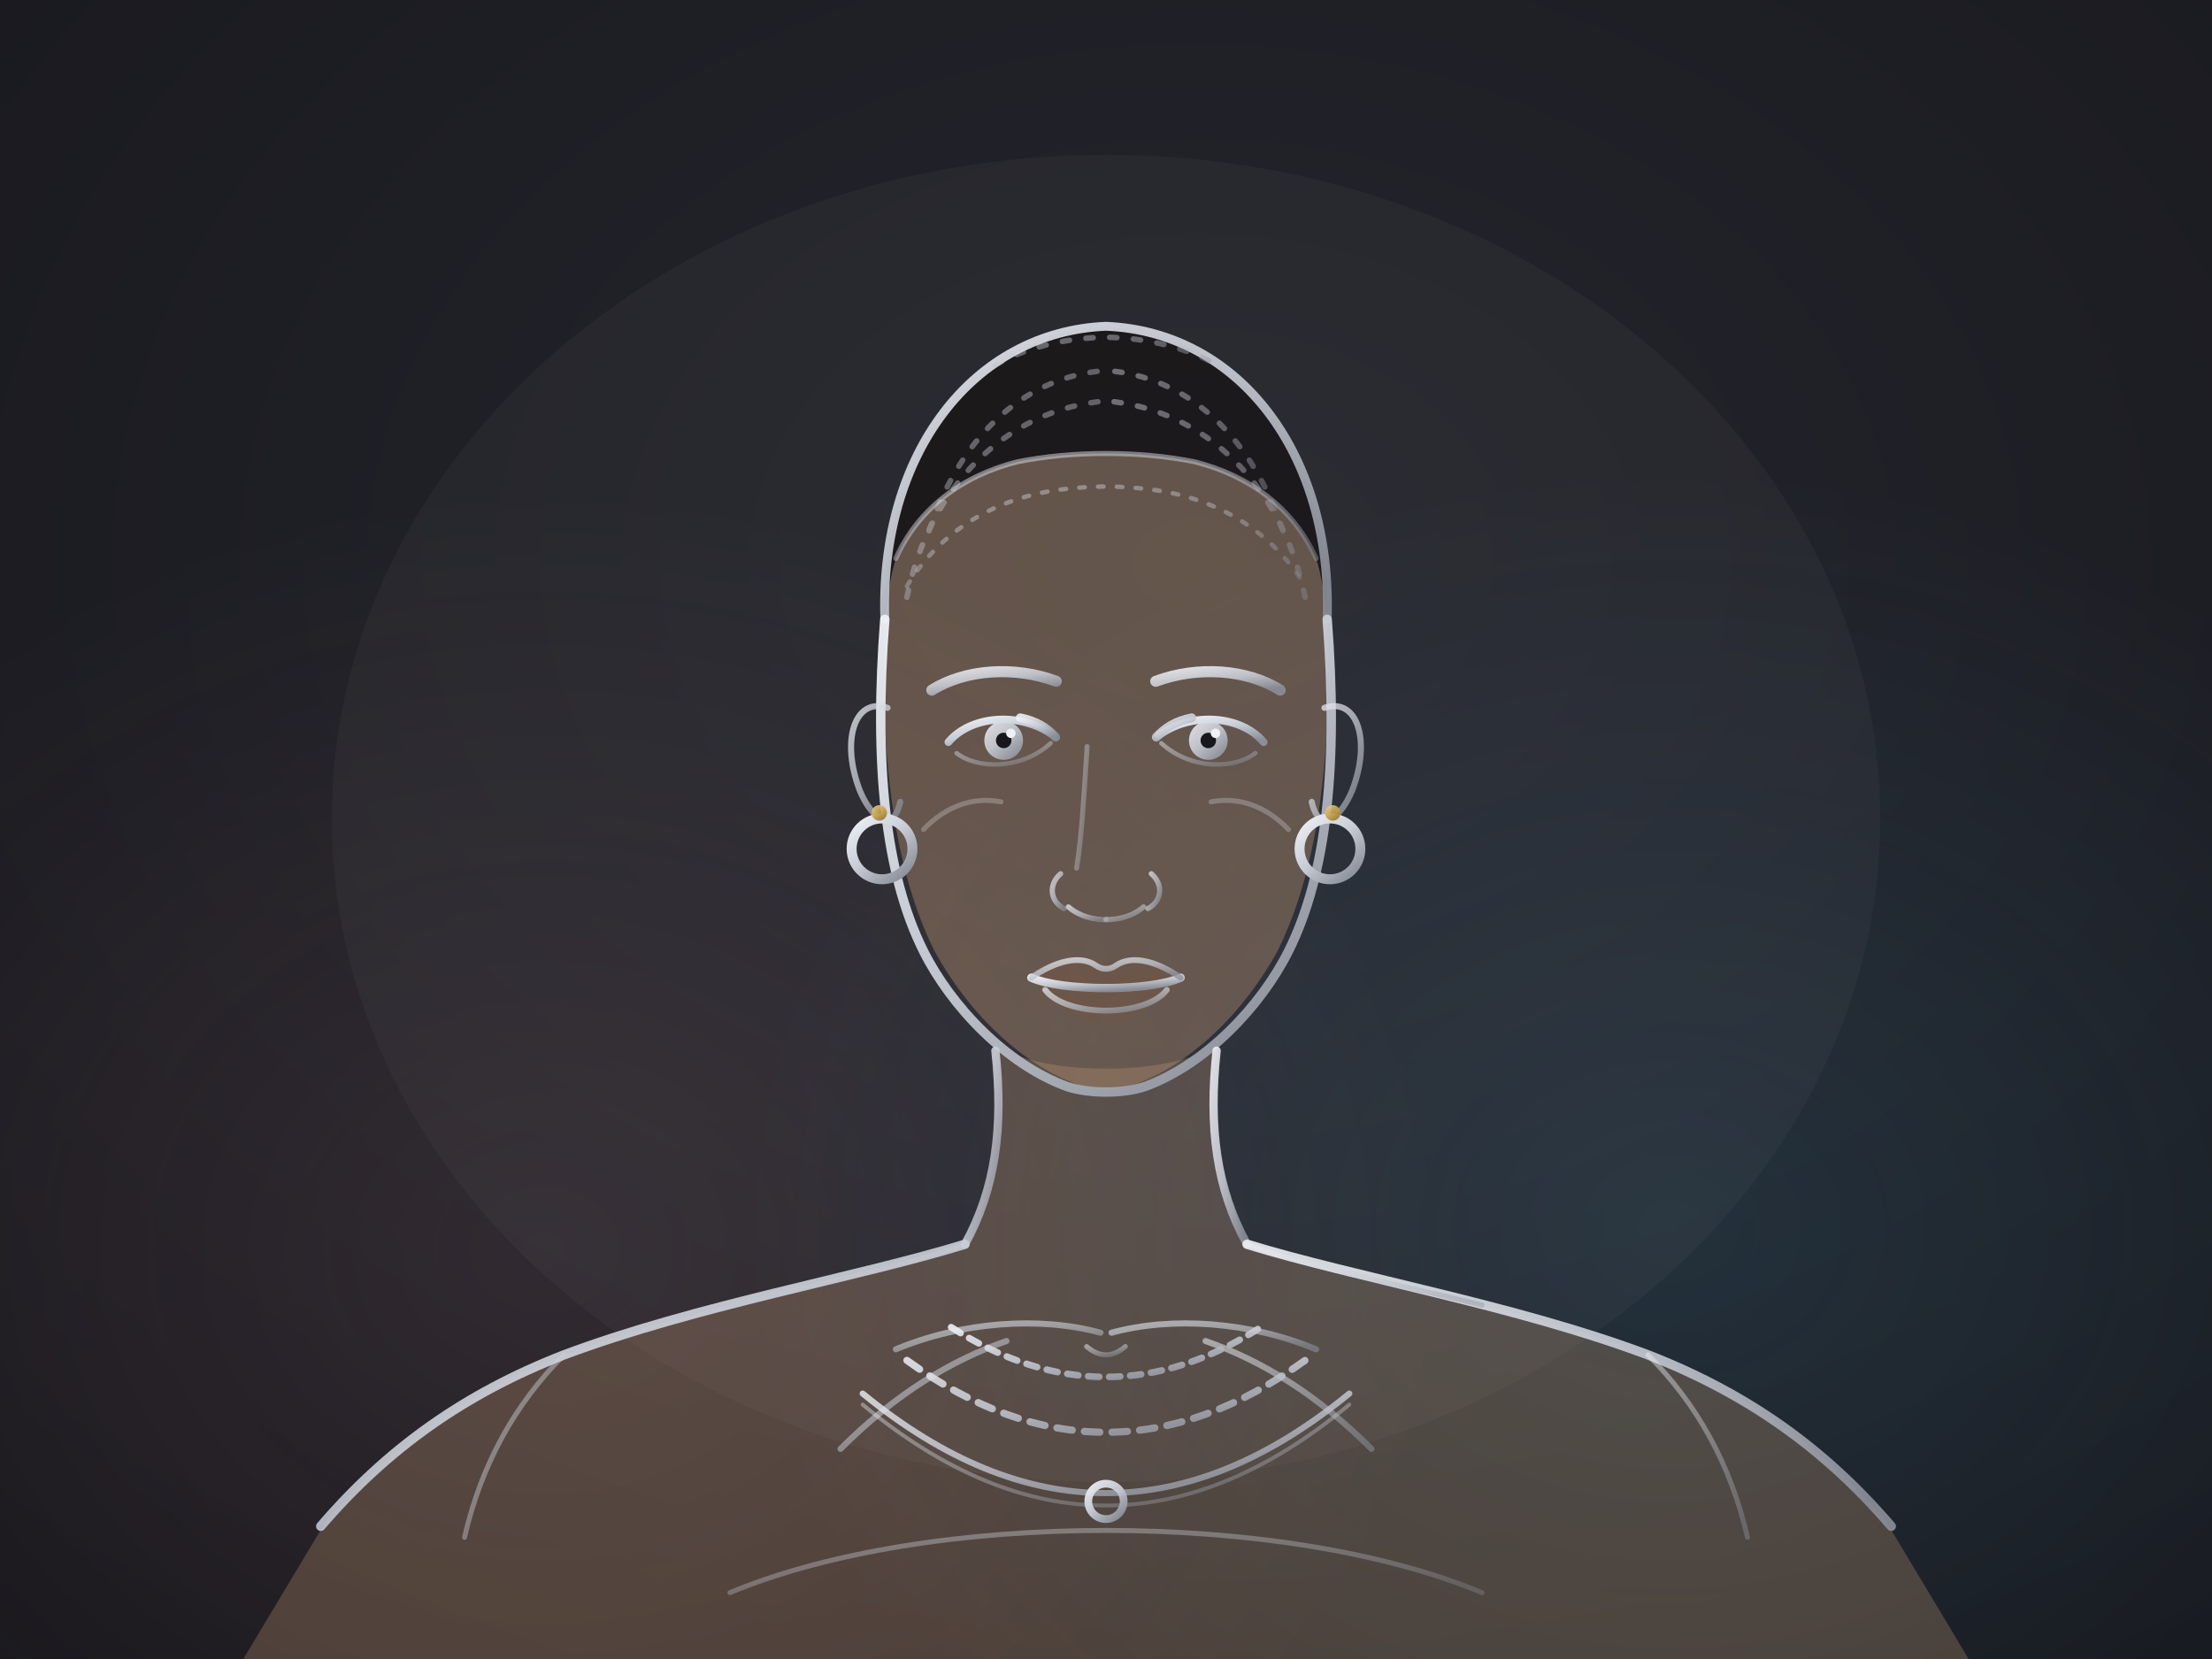
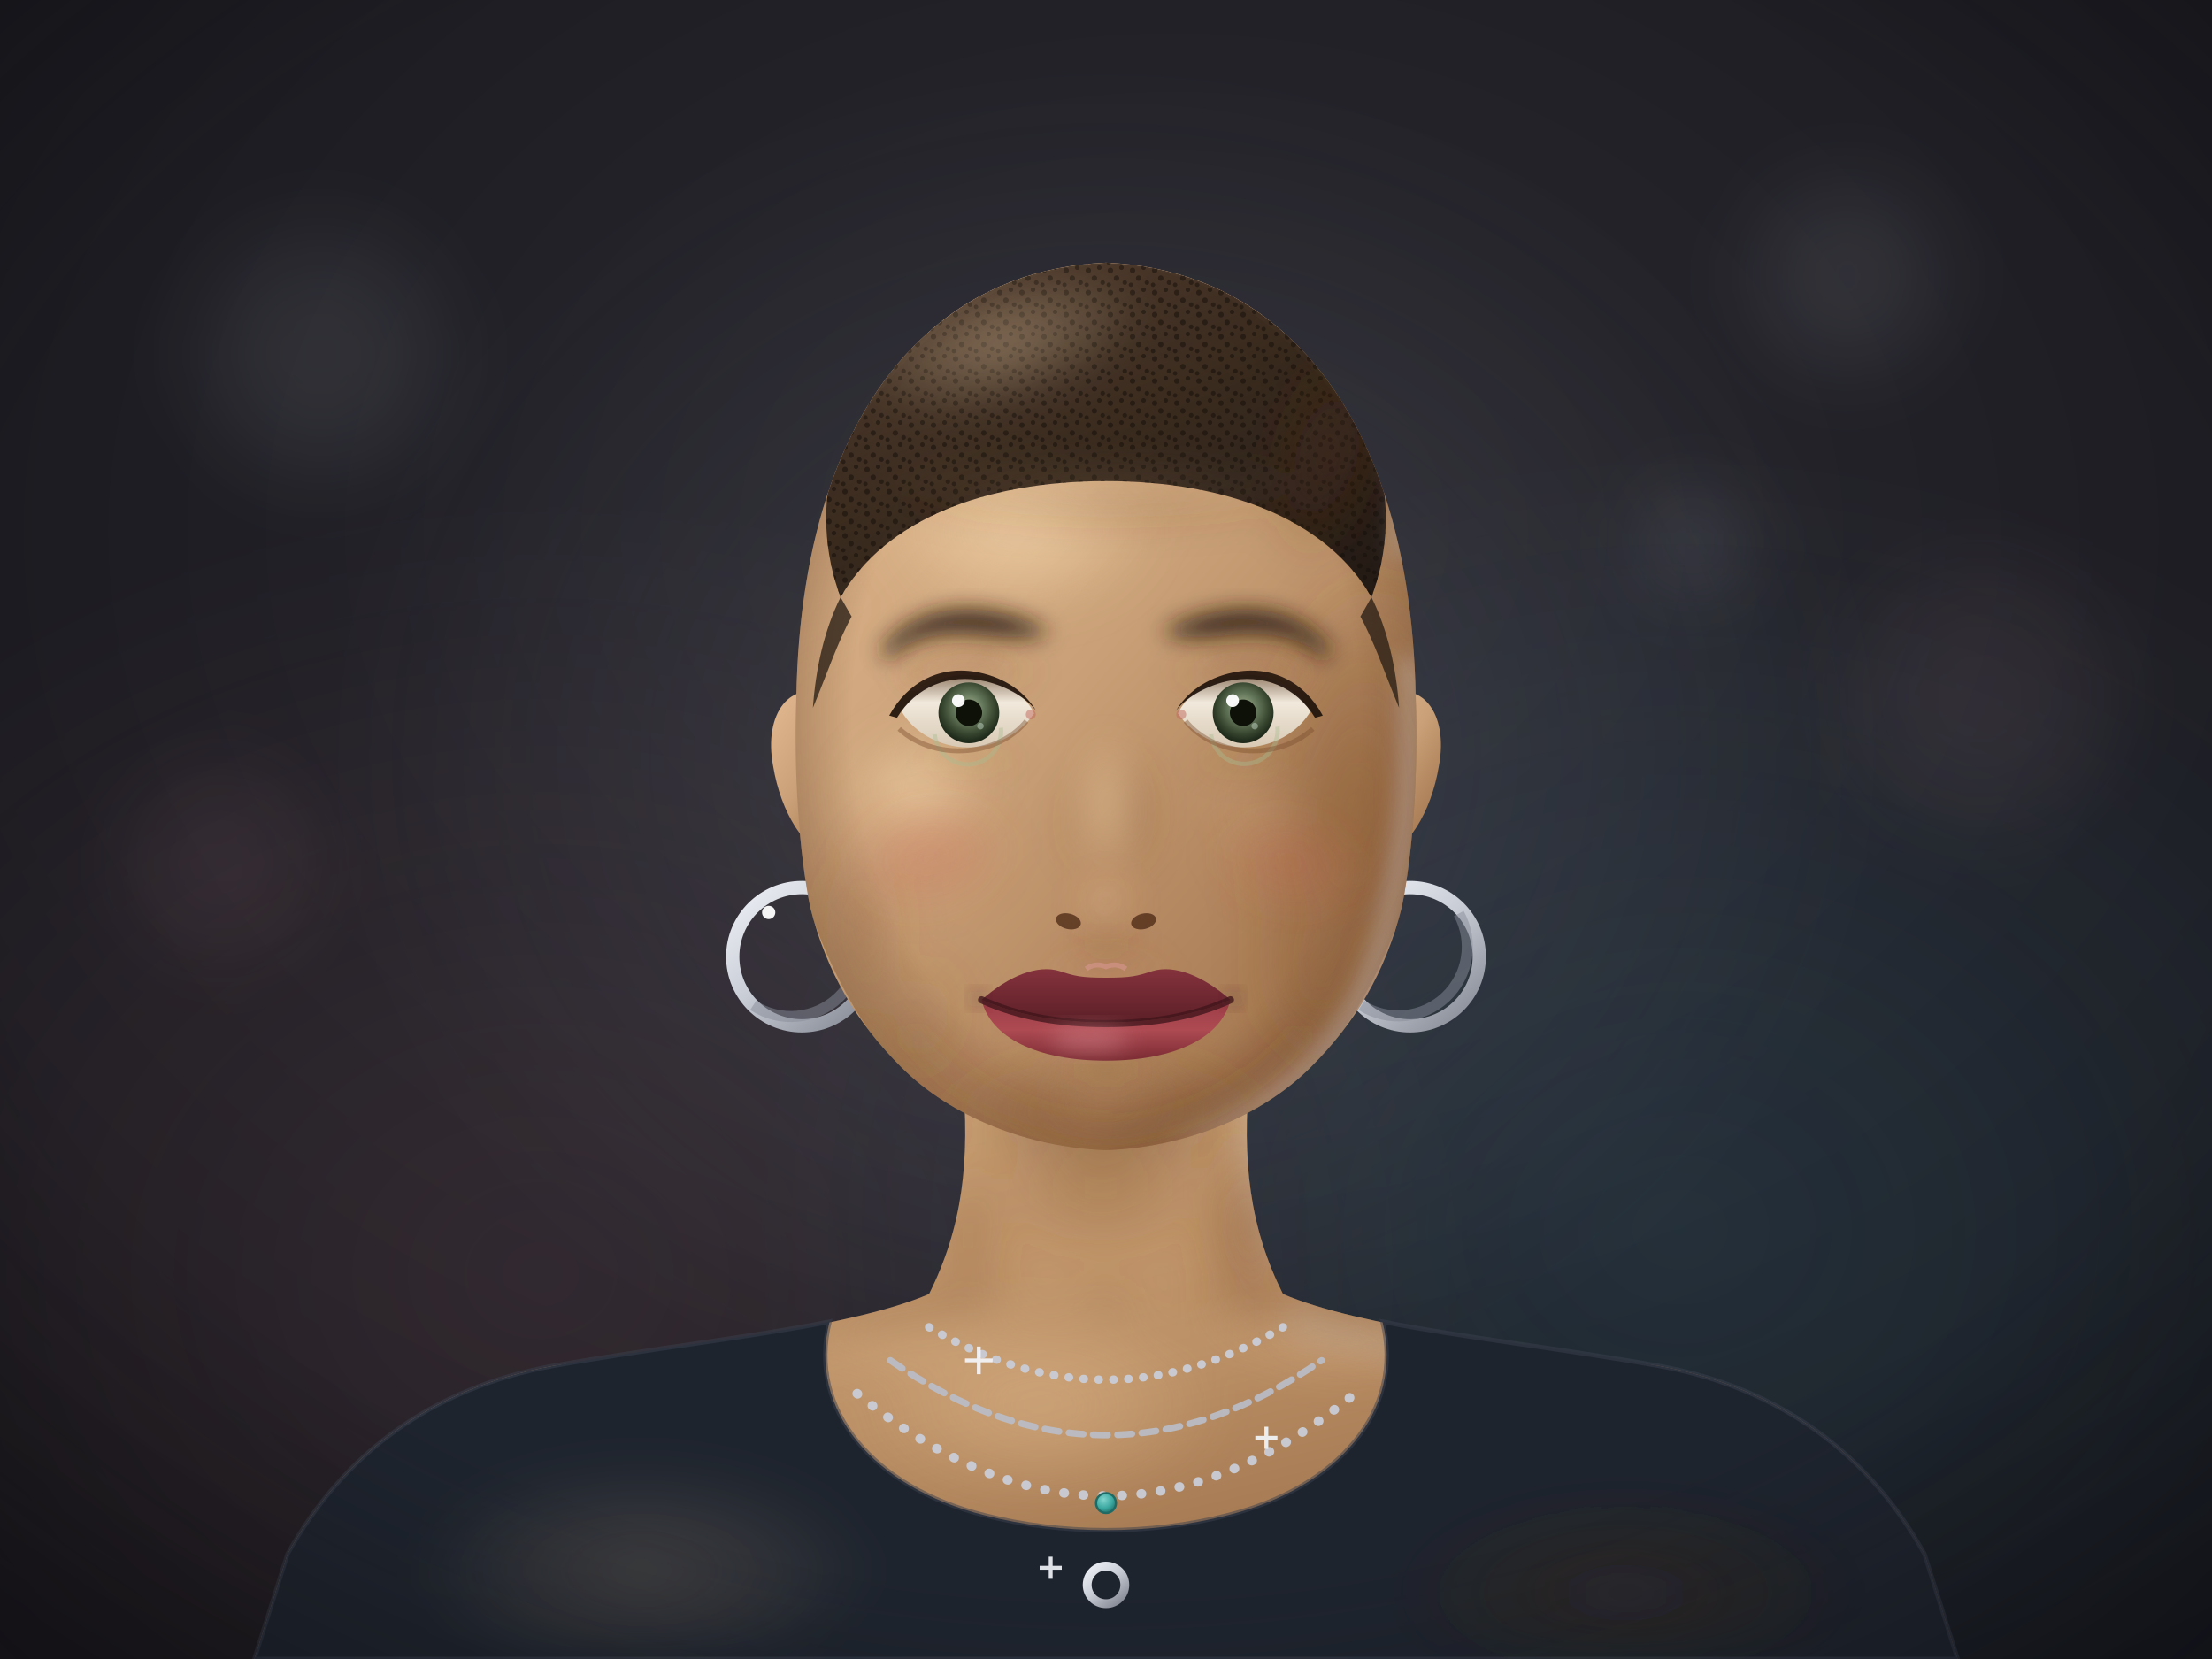
<svg xmlns="http://www.w3.org/2000/svg" viewBox="0 0 400 300" role="img" aria-label="ごく短い髪にフープピアスを光らせ、銀のチェーンを幾重にも重ねた女性の肖像画">
  <defs>
-     <linearGradient id="s" x1="0" y1="0" x2="0.85" y2="1">
+     <radialGradient id="p6-bg" cx="0.53" cy="0.32" r="0.9">
+       <stop offset="0" stop-color="#2b2a31" />
+       <stop offset="0.55" stop-color="#1d1c22" />
+       <stop offset="1" stop-color="#131216" />
+     </radialGradient>
+     <radialGradient id="p6-halo" cx="0.5" cy="0.5" r="0.5">
+       <stop offset="0" stop-color="#bcc0d2" stop-opacity="0.15" />
+       <stop offset="0.55" stop-color="#9ba1b6" stop-opacity="0.07" />
+       <stop offset="1" stop-color="#9ba1b6" stop-opacity="0" />
+     </radialGradient>
+     <radialGradient id="p6-aurb" cx="0.5" cy="0.5" r="0.5">
+       <stop offset="0" stop-color="#5bcefa" stop-opacity="0.11" />
+       <stop offset="1" stop-color="#5bcefa" stop-opacity="0" />
+     </radialGradient>
+     <radialGradient id="p6-aurp" cx="0.5" cy="0.5" r="0.5">
+       <stop offset="0" stop-color="#f5a9b8" stop-opacity="0.1" />
+       <stop offset="1" stop-color="#f5a9b8" stop-opacity="0" />
+     </radialGradient>
+     <radialGradient id="p6-bok" cx="0.5" cy="0.5" r="0.5">
+       <stop offset="0" stop-color="#dee6f2" stop-opacity="0.1" />
+       <stop offset="0.7" stop-color="#dee6f2" stop-opacity="0.05" />
+       <stop offset="1" stop-color="#dee6f2" stop-opacity="0" />
+     </radialGradient>
+     <radialGradient id="p6-bokp" cx="0.5" cy="0.5" r="0.5">
+       <stop offset="0" stop-color="#f5a9b8" stop-opacity="0.08" />
+       <stop offset="0.7" stop-color="#f5a9b8" stop-opacity="0.04" />
+       <stop offset="1" stop-color="#f5a9b8" stop-opacity="0" />
+     </radialGradient>
+     <radialGradient id="p6-vig" cx="0.5" cy="0.44" r="0.72">
+       <stop offset="0" stop-color="#0b0b0f" stop-opacity="0" />
+       <stop offset="0.72" stop-color="#0b0b0f" stop-opacity="0" />
+       <stop offset="1" stop-color="#0b0b0f" stop-opacity="0.4" />
+     </radialGradient>
+     <linearGradient id="p6-skin" x1="0.1" y1="0" x2="0.9" y2="1">
+       <stop offset="0" stop-color="#e0b78e" />
+       <stop offset="0.45" stop-color="#c9a077" />
+       <stop offset="1" stop-color="#9a6c45" />
+     </linearGradient>
+     <linearGradient id="p6-skinT" x1="0.15" y1="0" x2="0.85" y2="1">
+       <stop offset="0" stop-color="#d2a97e" />
+       <stop offset="0.5" stop-color="#bb9066" />
+       <stop offset="1" stop-color="#8c5f3b" />
+     </linearGradient>
+     <radialGradient id="p6-sh" cx="0.5" cy="0.5" r="0.5">
+       <stop offset="0" stop-color="#7c4c28" stop-opacity="0.5" />
+       <stop offset="0.55" stop-color="#7c4c28" stop-opacity="0.26" />
+       <stop offset="1" stop-color="#7c4c28" stop-opacity="0" />
+     </radialGradient>
+     <radialGradient id="p6-sh2" cx="0.5" cy="0.5" r="0.5">
+       <stop offset="0" stop-color="#57321b" stop-opacity="0.55" />
+       <stop offset="0.55" stop-color="#57321b" stop-opacity="0.28" />
+       <stop offset="1" stop-color="#57321b" stop-opacity="0" />
+     </radialGradient>
+     <radialGradient id="p6-hi" cx="0.5" cy="0.5" r="0.5">
+       <stop offset="0" stop-color="#ffe2b8" stop-opacity="0.6" />
+       <stop offset="0.55" stop-color="#ffe2b8" stop-opacity="0.28" />
+       <stop offset="1" stop-color="#ffe2b8" stop-opacity="0" />
+     </radialGradient>
+     <radialGradient id="p6-hi2" cx="0.5" cy="0.5" r="0.5">
+       <stop offset="0" stop-color="#f8d2a4" stop-opacity="0.32" />
+       <stop offset="0.6" stop-color="#f8d2a4" stop-opacity="0.15" />
+       <stop offset="1" stop-color="#f8d2a4" stop-opacity="0" />
+     </radialGradient>
+     <radialGradient id="p6-blush" cx="0.5" cy="0.5" r="0.5">
+       <stop offset="0" stop-color="#d4675a" stop-opacity="0.34" />
+       <stop offset="0.6" stop-color="#d4675a" stop-opacity="0.17" />
+       <stop offset="1" stop-color="#d4675a" stop-opacity="0" />
+     </radialGradient>
+     <radialGradient id="p6-ao" cx="0.5" cy="0.5" r="0.5">
+       <stop offset="0" stop-color="#5f3a1f" stop-opacity="0" />
+       <stop offset="0.78" stop-color="#5f3a1f" stop-opacity="0" />
+       <stop offset="1" stop-color="#5f3a1f" stop-opacity="0.34" />
+     </radialGradient>
+     <linearGradient id="p6-scl" x1="0" y1="0" x2="0" y2="1">
+       <stop offset="0" stop-color="#937c66" />
+       <stop offset="0.38" stop-color="#f1e9dc" />
+       <stop offset="1" stop-color="#d8c9b4" />
+     </linearGradient>
+     <radialGradient id="p6-iris" cx="0.5" cy="0.42" r="0.55">
+       <stop offset="0" stop-color="#a8b694" />
+       <stop offset="0.42" stop-color="#66795c" />
+       <stop offset="0.78" stop-color="#37462f" />
+       <stop offset="1" stop-color="#1f2a1b" />
+     </radialGradient>
+     <linearGradient id="p6-lipU" x1="0" y1="0" x2="0" y2="1">
+       <stop offset="0" stop-color="#84323c" />
+       <stop offset="1" stop-color="#5c1f27" />
+     </linearGradient>
+     <linearGradient id="p6-lipL" x1="0" y1="0" x2="0" y2="1">
+       <stop offset="0" stop-color="#9e3d47" />
+       <stop offset="0.5" stop-color="#ad4a52" />
+       <stop offset="1" stop-color="#7a2a32" />
+     </linearGradient>
+     <linearGradient id="p6-scalp" x1="0.15" y1="0" x2="0.85" y2="1">
+       <stop offset="0" stop-color="#4a372a" />
+       <stop offset="0.5" stop-color="#2f2218" />
+       <stop offset="1" stop-color="#1b1310" />
+     </linearGradient>
+     <pattern id="p6-stub" width="4" height="4" patternUnits="userSpaceOnUse">
+       <circle cx="0.8" cy="0.9" r="0.5" fill="#140d08" />
+       <circle cx="2.8" cy="0.4" r="0.42" fill="#140d08" />
+       <circle cx="1.9" cy="2.3" r="0.5" fill="#140d08" />
+       <circle cx="3.4" cy="3.1" r="0.42" fill="#140d08" />
+       <circle cx="0.5" cy="3.5" r="0.4" fill="#140d08" />
+     </pattern>
+     <linearGradient id="p6-met" x1="0" y1="0" x2="0.85" y2="1">
      <stop offset="0" stop-color="#eef1f6" />
      <stop offset="0.5" stop-color="#c9cdd6" />
      <stop offset="1" stop-color="#8b8f99" />
    </linearGradient>
-     <linearGradient id="g" x1="0" y1="0" x2="0.7" y2="1">
-       <stop offset="0" stop-color="#eddaa0" />
-       <stop offset="0.55" stop-color="#c9a24b" />
-       <stop offset="1" stop-color="#96742f" />
-     </linearGradient>
-     <radialGradient id="bg" cx="0.54" cy="0.34" r="0.8">
-       <stop offset="0" stop-color="#25262e" />
-       <stop offset="1" stop-color="#17171c" />
-     </radialGradient>
-     <radialGradient id="ab" cx="0.5" cy="0.5" r="0.5">
-       <stop offset="0" stop-color="#5bcefa" stop-opacity="0.11" />
-       <stop offset="1" stop-color="#5bcefa" stop-opacity="0" />
-     </radialGradient>
-     <radialGradient id="ap" cx="0.5" cy="0.5" r="0.5">
-       <stop offset="0" stop-color="#f5a9b8" stop-opacity="0.1" />
-       <stop offset="1" stop-color="#f5a9b8" stop-opacity="0" />
-     </radialGradient>
+     <radialGradient id="p6-tq" cx="0.38" cy="0.32" r="0.75">
+       <stop offset="0" stop-color="#7fd4cd" />
+       <stop offset="0.6" stop-color="#3aa8a0" />
+       <stop offset="1" stop-color="#1f6a64" />
+     </radialGradient>
+     <filter id="p6-b2" x="-40%" y="-40%" width="180%" height="180%">
+       <feGaussianBlur stdDeviation="2" />
+     </filter>
+     <filter id="p6-b3" x="-40%" y="-40%" width="180%" height="180%">
+       <feGaussianBlur stdDeviation="3" />
+     </filter>
+     <filter id="p6-b4" x="-50%" y="-50%" width="200%" height="200%">
+       <feGaussianBlur stdDeviation="4" />
+     </filter>
+     <filter id="p6-b6" x="-60%" y="-60%" width="220%" height="220%">
+       <feGaussianBlur stdDeviation="6" />
+     </filter>
+     <clipPath id="p6-ch">
+       <path d="M 200 208 C 186 207.5 172 202 163 193 C 155 185 149.5 176 146.5 164 C 144.5 154 143.5 140 144 126 C 144.5 98 152 74 168 60 C 177 52 188 48 200 47.5 C 212 48 223 52 232 60 C 248 74 255.5 98 256 126 C 256.5 140 255.5 154 253.5 164 C 250.5 176 245 185 237 193 C 228 202 214 207.5 200 208 Z" />
+     </clipPath>
+     <clipPath id="p6-ct">
+       <path d="M 174 194 C 175.5 210 174 222 168 234 C 154 240 126 243 100 247 C 78 251 62 263 52 281 L 46 300 L 354 300 L 348 281 C 338 263 322 251 300 247 C 274 243 246 240 232 234 C 226 222 224.5 210 226 194 C 218 201 182 201 174 194 Z" />
+     </clipPath>
  </defs>
-   <rect width="400" height="300" fill="url(#bg)" />
-   <ellipse cx="98" cy="226" rx="166" ry="138" fill="url(#ap)" />
-   <ellipse cx="302" cy="222" rx="168" ry="138" fill="url(#ab)" />
-   <g transform="translate(10,0)">
-     <ellipse cx="190" cy="148" rx="140" ry="120" fill="#c9cdd6" opacity="0.04" />
-     <path d="M 150 112 C 149 82 166 60 190 59 C 214 60 231 82 230 112 C 231 138 228 158 221 172 C 215 183 205 193 194 196.5 C 191.4 197.4 188.6 197.4 186 196.5 C 175 193 165 183 159 172 C 152 158 149 138 150 112 Z" fill="#c99e78" opacity="0.36" />
-     <path d="M 169.5 188 C 171 203 169.5 214 164.5 225 C 145 231 116 236 92 245 C 75 251.5 61 261 49 275 L 34 300 L 346 300 L 331 275 C 319 261 305 251.5 288 245 C 264 236 235 231 215.5 225 C 210.5 214 209 203 210.5 188 C 205 195 175 195 169.5 188 Z" fill="#c99e78" opacity="0.28" />
-     <path d="M 150 112 C 149 82 166 60 190 59 C 214 60 231 82 230 112 C 229.5 108 229 104 228 101 C 224 92 216 86 206 83.5 C 196 81.5 184 81.5 174 83.5 C 164 86 156 92 152 101 C 151 104 150.5 108 150 112 Z" fill="#0c0c11" opacity="0.82" />
-     <path d="M 150 112 C 149 82 166 60 190 59 C 214 60 231 82 230 112" fill="none" stroke="url(#s)" stroke-width="1.6" stroke-linecap="round" opacity="0.9" />
-     <g fill="none" stroke="url(#s)" stroke-linecap="round" opacity="0.4">
-       <path d="M 158 96 C 164 78 176 68 190 67" stroke-width="1" stroke-dasharray="1.3 3" />
-       <path d="M 154 108 C 158 88 172 74 190 72.5" stroke-width="1" stroke-dasharray="1.3 3" />
-       <path d="M 222 96 C 216 78 204 68 190 67" stroke-width="1" stroke-dasharray="1.3 3" />
-       <path d="M 226 108 C 222 88 208 74 190 72.5" stroke-width="1" stroke-dasharray="1.3 3" />
-       <path d="M 170 66 C 176 62.5 184 61 190 61 C 196 61 204 62.5 210 66" stroke-width="1" stroke-dasharray="1.3 3" />
-     </g>
-     <path d="M 152 101 C 156 92 164 86 174 83.5 C 184 81.5 196 81.5 206 83.5 C 216 86 224 92 228 101" fill="none" stroke="url(#s)" stroke-width="0.9" stroke-linecap="round" opacity="0.5" />
-     <path d="M 154 106 C 160 96 170 90 182 88.5 C 188 87.8 192 87.8 198 88.5 C 210 90 220 96 226 106" fill="none" stroke="url(#s)" stroke-width="0.8" stroke-dasharray="1 2.4" stroke-linecap="round" opacity="0.4" />
-     <path d="M 150 112 C 148 138 150 158 157 172 C 162 182 172 192.5 183 196.5 C 187 197.8 193 197.8 197 196.5 C 208 192.5 218 182 223 172 C 230 158 232 138 230 112" fill="none" stroke="url(#s)" stroke-width="1.7" stroke-linecap="round" opacity="0.95" />
-     <path d="M 150.5 128 C 144.5 126 142 134 145.5 143 C 147.8 148.5 151.6 150.5 152.8 145" fill="none" stroke="url(#s)" stroke-width="1.1" stroke-linecap="round" opacity="0.75" />
-     <path d="M 229.5 128 C 235.5 126 238 134 234.5 143 C 232.2 148.5 228.4 150.5 227.2 145" fill="none" stroke="url(#s)" stroke-width="1.1" stroke-linecap="round" opacity="0.75" />
-     <circle cx="149.5" cy="153.5" r="5.5" fill="none" stroke="url(#s)" stroke-width="1.8" />
-     <circle cx="230.5" cy="153.5" r="5.5" fill="none" stroke="url(#s)" stroke-width="1.8" />
-     <circle cx="149" cy="147" r="1.4" fill="url(#g)" opacity="0.9" />
-     <circle cx="231" cy="147" r="1.4" fill="url(#g)" opacity="0.9" />
-     <path d="M 157 150 C 161 145.8 166 144 171 145" fill="none" stroke="#eef1f6" stroke-width="0.9" stroke-linecap="round" opacity="0.26" />
-     <path d="M 223 150 C 219 145.8 214 144 209 145" fill="none" stroke="#eef1f6" stroke-width="0.9" stroke-linecap="round" opacity="0.26" />
-     <path d="M 158.5 124.8 C 164.5 121 173.5 120.4 181 123.2" fill="none" stroke="url(#s)" stroke-width="2" stroke-linecap="round" opacity="0.88" />
-     <path d="M 221.5 124.8 C 215.5 121 206.5 120.4 199 123.2" fill="none" stroke="url(#s)" stroke-width="2" stroke-linecap="round" opacity="0.88" />
-     <circle cx="171.5" cy="133.9" r="3.5" fill="url(#s)" opacity="0.9" />
-     <circle cx="171.5" cy="133.9" r="1.4" fill="#17171c" />
-     <circle cx="172.8" cy="132.6" r="0.85" fill="#eef1f6" />
-     <circle cx="208.5" cy="133.9" r="3.5" fill="url(#s)" opacity="0.9" />
-     <circle cx="208.5" cy="133.9" r="1.4" fill="#17171c" />
-     <circle cx="209.8" cy="132.6" r="0.85" fill="#eef1f6" />
-     <path d="M 161.5 134.2 C 165.5 129.4 174.5 128.6 180.5 133" fill="none" stroke="url(#s)" stroke-width="1.4" stroke-linecap="round" />
-     <path d="M 174.5 129.8 C 177.4 130.4 179.2 131.5 180.9 133.3" fill="none" stroke="url(#s)" stroke-width="1.6" stroke-linecap="round" opacity="0.9" />
-     <path d="M 163 136.2 C 166.5 139 174.5 139.4 180 134.4" fill="none" stroke="url(#s)" stroke-width="0.8" stroke-linecap="round" opacity="0.45" />
-     <path d="M 218.5 134.2 C 214.5 129.4 205.5 128.6 199.5 133" fill="none" stroke="url(#s)" stroke-width="1.4" stroke-linecap="round" />
-     <path d="M 205.5 129.8 C 202.6 130.4 200.8 131.5 199.1 133.3" fill="none" stroke="url(#s)" stroke-width="1.6" stroke-linecap="round" opacity="0.9" />
-     <path d="M 217 136.2 C 213.5 139 205.5 139.4 200 134.4" fill="none" stroke="url(#s)" stroke-width="0.8" stroke-linecap="round" opacity="0.45" />
-     <path d="M 186.6 135 C 186 144 185.7 150.5 184.7 157" fill="none" stroke="url(#s)" stroke-width="0.9" stroke-linecap="round" opacity="0.42" />
-     <path d="M 181.8 158 C 179.6 159.9 179.8 162.9 182.4 164.3" fill="none" stroke="url(#s)" stroke-width="0.95" stroke-linecap="round" opacity="0.7" />
-     <path d="M 183.2 164 C 185.2 165.7 187.6 166.3 190 166.3" fill="none" stroke="url(#s)" stroke-width="0.95" stroke-linecap="round" opacity="0.7" />
-     <path d="M 198.2 158 C 200.4 159.9 200.2 162.9 197.6 164.3" fill="none" stroke="url(#s)" stroke-width="0.95" stroke-linecap="round" opacity="0.7" />
-     <path d="M 196.8 164 C 194.8 165.7 192.4 166.3 190 166.3" fill="none" stroke="url(#s)" stroke-width="0.95" stroke-linecap="round" opacity="0.55" />
-     <path d="M 176.5 176.8 C 180.8 173.8 185.3 172.6 188.2 174.6 C 189.3 175.4 190.7 175.4 191.8 174.6 C 194.7 172.6 199.2 173.8 203.5 176.8 C 199.2 182.8 194 184.8 190 184.8 C 186 184.8 180.8 182.8 176.5 176.8 Z" fill="#7a5238" opacity="0.28" />
-     <path d="M 176.5 176.8 C 182 179.3 198 179.3 203.5 176.8" fill="none" stroke="url(#s)" stroke-width="1.5" stroke-linecap="round" opacity="0.95" />
-     <path d="M 176.5 176.8 C 180.8 173.8 185.3 172.6 188.2 174.6 C 189.3 175.4 190.7 175.4 191.8 174.6 C 194.7 172.6 199.2 173.8 203.5 176.8" fill="none" stroke="url(#s)" stroke-width="1.05" stroke-linecap="round" opacity="0.75" />
-     <path d="M 179 179 C 182.8 184 197.2 184 201 179" fill="none" stroke="url(#s)" stroke-width="1.05" stroke-linecap="round" opacity="0.7" />
-     <path d="M 170 190 C 171.5 204 170 215 164.5 225" fill="none" stroke="url(#s)" stroke-width="1.5" stroke-linecap="round" opacity="0.88" />
-     <path d="M 210 190 C 208.5 204 210 215 215.5 225" fill="none" stroke="url(#s)" stroke-width="1.5" stroke-linecap="round" opacity="0.88" />
-     <path d="M 164.5 225 C 145 231 116 236 92 245 C 74 252 60 262 48 276" fill="none" stroke="url(#s)" stroke-width="1.7" stroke-linecap="round" opacity="0.9" />
-     <path d="M 215.5 225 C 235 231 264 236 288 245 C 306 252 320 262 332 276" fill="none" stroke="url(#s)" stroke-width="1.7" stroke-linecap="round" opacity="0.9" />
-     <path d="M 164.5 225 C 152 229.5 136 232.5 122 236" fill="none" stroke="url(#s)" stroke-width="0.9" stroke-linecap="round" opacity="0.4" />
-     <path d="M 215.5 225 C 228 229.5 244 232.5 258 236" fill="none" stroke="url(#s)" stroke-width="0.9" stroke-linecap="round" opacity="0.4" />
-     <path d="M 92 245 C 83 254 77 265 74 278" fill="none" stroke="url(#s)" stroke-width="0.9" stroke-linecap="round" opacity="0.45" />
-     <path d="M 288 245 C 297 254 303 265 306 278" fill="none" stroke="url(#s)" stroke-width="0.9" stroke-linecap="round" opacity="0.45" />
-     <path d="M 152 244 C 164 239 178 238 189 241" fill="none" stroke="url(#s)" stroke-width="1.1" stroke-linecap="round" opacity="0.6" />
-     <path d="M 228 244 C 216 239 202 238 191 241" fill="none" stroke="url(#s)" stroke-width="1.1" stroke-linecap="round" opacity="0.6" />
-     <path d="M 186.5 243.5 Q 190 246.5 193.5 243.5" fill="none" stroke="url(#s)" stroke-width="0.9" stroke-linecap="round" opacity="0.5" />
-     <path d="M 142 262 C 152 252 162 246 172 242.5" fill="none" stroke="url(#s)" stroke-width="1.1" stroke-linecap="round" opacity="0.55" />
-     <path d="M 238 262 C 228 252 218 246 208 242.5" fill="none" stroke="url(#s)" stroke-width="1.1" stroke-linecap="round" opacity="0.55" />
-     <path d="M 122 288 C 158 273 222 273 258 288" fill="none" stroke="url(#s)" stroke-width="0.9" stroke-linecap="round" opacity="0.35" />
-     <path d="M 162 240 Q 190 258 218 240" fill="none" stroke="url(#s)" stroke-width="1.2" stroke-dasharray="2 1.8" stroke-linecap="round" opacity="0.9" />
-     <path d="M 154 246 Q 190 272 226 246" fill="none" stroke="url(#s)" stroke-width="1.3" stroke-dasharray="2.8 2.2" stroke-linecap="round" opacity="0.85" />
-     <path d="M 146 252 Q 190 288 234 252" fill="none" stroke="url(#s)" stroke-width="1.1" stroke-linecap="round" opacity="0.8" />
-     <path d="M 146 254 Q 190 290.5 234 254" fill="none" stroke="url(#s)" stroke-width="0.7" stroke-linecap="round" opacity="0.4" />
-     <circle cx="190" cy="271.5" r="3.2" fill="none" stroke="url(#s)" stroke-width="1.4" opacity="0.95" />
-   </g>
+   <rect width="400" height="300" fill="url(#p6-bg)" />
+   <ellipse cx="98" cy="230" rx="168" ry="140" fill="url(#p6-aurp)" />
+   <ellipse cx="304" cy="222" rx="170" ry="140" fill="url(#p6-aurb)" />
+   <g filter="url(#p6-b6)">
+     <circle cx="58" cy="64" r="28" fill="url(#p6-bok)" />
+     <circle cx="334" cy="50" r="22" fill="url(#p6-bok)" />
+     <circle cx="358" cy="126" r="30" fill="url(#p6-bokp)" />
+     <circle cx="40" cy="156" r="22" fill="url(#p6-bokp)" />
+     <circle cx="306" cy="98" r="13" fill="url(#p6-bok)" />
+   </g>
+   <ellipse cx="200" cy="136" rx="140" ry="126" fill="url(#p6-halo)" />
+   <g>
+     <path d="M 174 194 C 175.5 210 174 222 168 234 C 154 240 126 243 100 247 C 78 251 62 263 52 281 L 46 300 L 354 300 L 348 281 C 338 263 322 251 300 247 C 274 243 246 240 232 234 C 226 222 224.5 210 226 194 C 218 201 182 201 174 194 Z" fill="url(#p6-skinT)" />
+     <g clip-path="url(#p6-ct)">
+       <g filter="url(#p6-b4)">
+         <ellipse cx="200" cy="203" rx="28" ry="12" fill="url(#p6-sh2)" opacity="0.8" />
+         <ellipse cx="199" cy="216" rx="22" ry="11" fill="url(#p6-sh)" opacity="0.6" />
+         <ellipse cx="226" cy="222" rx="10" ry="20" fill="url(#p6-sh)" />
+         <ellipse cx="175" cy="224" rx="8" ry="18" fill="url(#p6-sh)" opacity="0.6" />
+         <ellipse cx="200" cy="236" rx="6" ry="4" fill="url(#p6-sh)" opacity="0.6" />
+         <ellipse cx="188" cy="254" rx="34" ry="18" fill="url(#p6-hi2)" />
+         <ellipse cx="162" cy="238" rx="26" ry="3.6" fill="url(#p6-sh)" opacity="0.85" transform="rotate(-7 162 238)" />
+         <ellipse cx="238" cy="238" rx="26" ry="3.6" fill="url(#p6-sh)" opacity="0.85" transform="rotate(7 238 238)" />
+         <ellipse cx="162" cy="244" rx="24" ry="3" fill="url(#p6-hi2)" transform="rotate(-7 162 244)" />
+         <ellipse cx="238" cy="244" rx="24" ry="3" fill="url(#p6-hi2)" transform="rotate(7 238 244)" />
+         <ellipse cx="128" cy="240" rx="22" ry="8" fill="url(#p6-sh)" opacity="0.5" transform="rotate(14 128 240)" />
+         <ellipse cx="272" cy="240" rx="22" ry="8" fill="url(#p6-sh)" opacity="0.6" transform="rotate(-14 272 240)" />
+         <ellipse cx="247" cy="234" rx="18" ry="9" fill="url(#p6-sh)" opacity="0.55" transform="rotate(-10 247 234)" />
+         <ellipse cx="96" cy="262" rx="30" ry="14" fill="url(#p6-hi2)" transform="rotate(-16 96 262)" />
+         <ellipse cx="302" cy="266" rx="32" ry="15" fill="url(#p6-sh)" opacity="0.8" transform="rotate(16 302 266)" />
+       </g>
+       <g filter="url(#p6-b3)">
+         <path d="M 226 198 C 225.3 212 226.5 224 231.5 233 C 229.3 224 228.4 211 229.2 198 Z" fill="#e2ebf8" opacity="0.35" />
+         <path d="M 233 236 C 254 243 282 246 302 251 C 320 255 334 265 344 281 C 332 267 317 258 299 254 C 276 249 252 246 233 240.6 Z" fill="#dfe8f6" opacity="0.22" />
+       </g>
+     </g>
+     <path d="M 46 300 L 52 281 C 62 263 78 251 100 247 C 118 243.8 136 241.8 150 239 C 146 255 158 269 178 274 C 192 277.6 208 277.6 222 274 C 242 269 254 255 250 239 C 264 241.8 282 243.8 300 247 C 322 251 338 263 348 281 L 354 300 Z" fill="#1e242e" />
+     <path d="M 46 300 L 52 281 C 62 263 78 251 100 247 C 118 243.8 136 241.8 150 239 C 146 255 158 269 178 274 C 192 277.6 208 277.6 222 274 C 242 269 254 255 250 239 C 264 241.8 282 243.8 300 247 C 322 251 338 263 348 281 L 354 300 Z" fill="none" stroke="#39404e" stroke-width="0.8" opacity="0.5" />
+     <g filter="url(#p6-b4)">
+       <ellipse cx="116" cy="284" rx="42" ry="20" fill="url(#p6-hi2)" opacity="0.45" />
+       <ellipse cx="294" cy="288" rx="44" ry="20" fill="url(#p6-sh2)" opacity="0.4" />
+     </g>
+   </g>
+   <g>
+     <circle cx="145" cy="173" r="12.5" fill="none" stroke="url(#p6-met)" stroke-width="2.4" />
+     <path d="M 136.2 181.8 A 12.5 12.5 0 0 0 153.8 165" fill="none" stroke="#868c98" stroke-width="2" opacity="0.5" />
+     <circle cx="139" cy="165" r="1.2" fill="#ffffff" opacity="0.95" />
+     <circle cx="255" cy="173" r="12.5" fill="none" stroke="url(#p6-met)" stroke-width="2.4" />
+     <path d="M 246.2 181.8 A 12.5 12.5 0 0 0 263.8 165.2" fill="none" stroke="#868c98" stroke-width="2" opacity="0.5" />
+     <circle cx="249" cy="165" r="1.2" fill="#ffffff" opacity="0.95" />
+   </g>
+   <g>
+     <path d="M 150 126 C 143 122.5 138 129 139.8 138.5 C 141.2 147 145.6 154 150.6 155.2 C 153 155.7 155 154.4 155.5 152 L 150 126 Z" fill="url(#p6-skin)" />
+     <path d="M 250 126 C 257 122.5 262 129 260.2 138.5 C 258.8 147 254.4 154 249.4 155.2 C 247 155.7 245 154.4 244.5 152 L 250 126 Z" fill="url(#p6-skin)" />
+     <path d="M 145 132 C 143.8 137 145 143 148 147.5" fill="none" stroke="#8a5834" stroke-width="1.1" stroke-linecap="round" opacity="0.6" />
+     <path d="M 255 132 C 256.2 137 255 143 252 147.5" fill="none" stroke="#7a4c2c" stroke-width="1.1" stroke-linecap="round" opacity="0.7" />
+     <path d="M 200 208 C 186 207.5 172 202 163 193 C 155 185 149.5 176 146.5 164 C 144.5 154 143.5 140 144 126 C 144.5 98 152 74 168 60 C 177 52 188 48 200 47.5 C 212 48 223 52 232 60 C 248 74 255.5 98 256 126 C 256.5 140 255.5 154 253.5 164 C 250.5 176 245 185 237 193 C 228 202 214 207.5 200 208 Z" fill="url(#p6-skin)" />
+     <g clip-path="url(#p6-ch)">
+       <ellipse cx="200" cy="130" rx="59" ry="82" fill="url(#p6-ao)" />
+       <g filter="url(#p6-b4)">
+         <ellipse cx="245" cy="146" rx="21" ry="46" fill="url(#p6-sh)" transform="rotate(6 245 146)" />
+         <ellipse cx="200" cy="201" rx="32" ry="12" fill="url(#p6-sh)" opacity="0.85" />
+         <ellipse cx="156" cy="168" rx="9" ry="20" fill="url(#p6-sh)" opacity="0.5" />
+         <ellipse cx="237" cy="180" rx="12" ry="16" fill="url(#p6-sh)" opacity="0.45" transform="rotate(-14 237 180)" />
+         <ellipse cx="167" cy="184" rx="10" ry="14" fill="url(#p6-sh)" opacity="0.3" transform="rotate(14 167 184)" />
+         <ellipse cx="184" cy="96" rx="26" ry="16" fill="url(#p6-hi)" />
+         <ellipse cx="166" cy="142" rx="14" ry="10" fill="url(#p6-hi)" transform="rotate(-14 166 142)" />
+         <ellipse cx="200" cy="196" rx="9" ry="6" fill="url(#p6-hi2)" />
+         <ellipse cx="170" cy="116" rx="9" ry="4.6" fill="url(#p6-hi2)" transform="rotate(-8 170 116)" />
+         <ellipse cx="228" cy="146" rx="9" ry="6" fill="url(#p6-hi2)" opacity="0.5" transform="rotate(12 228 146)" />
+       </g>
+       <g filter="url(#p6-b4)">
+         <ellipse cx="168" cy="155" rx="15" ry="9" fill="url(#p6-blush)" transform="rotate(-12 168 155)" />
+         <ellipse cx="233" cy="156" rx="13" ry="8" fill="url(#p6-blush)" opacity="0.85" transform="rotate(12 233 156)" />
+         <ellipse cx="200" cy="163" rx="5" ry="3.2" fill="url(#p6-blush)" opacity="0.45" />
+       </g>
+       <g filter="url(#p6-b3)">
+         <path d="M 165 187 C 174 197.5 186 203.5 199 204.5" fill="none" stroke="#7c4c28" stroke-width="3" stroke-linecap="round" opacity="0.16" />
+         <path d="M 235 187 C 226 197.5 214 203.5 201 204.5" fill="none" stroke="#57321b" stroke-width="3.2" stroke-linecap="round" opacity="0.22" />
+       </g>
+       <g filter="url(#p6-b2)">
+         <path d="M 253 118 C 254.5 146 250.5 172 240 186.5 C 232 196.5 221 203.5 210 206 C 223 206.5 235 200 243.5 189.5 C 253.5 177 258 150 256.8 120 Z" fill="#e6eefb" opacity="0.3" />
+       </g>
+       <g>
+         <path d="M 152 108 C 146 92 150 72 168 60 C 177 52 188 48 200 47.5 C 212 48 223 52 232 60 C 250 72 254 92 248 108 C 240 94 222 87 200 87 C 178 87 160 94 152 108 Z" fill="url(#p6-scalp)" opacity="0.93" />
+         <path d="M 152 108 C 146 92 150 72 168 60 C 177 52 188 48 200 47.5 C 212 48 223 52 232 60 C 250 72 254 92 248 108 C 240 94 222 87 200 87 C 178 87 160 94 152 108 Z" fill="url(#p6-stub)" opacity="0.5" />
+         <path d="M 152 108 C 149 114 147.5 121 147 128 C 149.5 122 151.5 116 154 111.5 Z" fill="#241a12" opacity="0.75" />
+         <path d="M 248 108 C 251 114 252.5 121 253 128 C 250.5 122 248.5 116 246 111.5 Z" fill="#241a12" opacity="0.75" />
+         <g filter="url(#p6-b3)">
+           <ellipse cx="181" cy="62" rx="27" ry="12" fill="url(#p6-hi)" opacity="0.55" transform="rotate(-16 181 62)" />
+           <ellipse cx="240" cy="82" rx="12" ry="22" fill="url(#p6-sh2)" opacity="0.5" transform="rotate(14 240 82)" />
+           <ellipse cx="200" cy="91" rx="42" ry="6" fill="url(#p6-sh2)" opacity="0.28" />
+           <ellipse cx="200" cy="87.5" rx="40" ry="3.4" fill="url(#p6-hi2)" opacity="0.35" />
+         </g>
+         <path d="M 246 66 C 252 76 254.5 88 253 100" fill="none" stroke="#cdd6e4" stroke-width="1.6" stroke-linecap="round" opacity="0.5" filter="url(#p6-b2)" />
+       </g>
+     </g>
+     <g>
+       <g filter="url(#p6-b3)">
+         <ellipse cx="175" cy="121.5" rx="14" ry="5" fill="url(#p6-sh)" opacity="0.42" />
+         <ellipse cx="225" cy="121.5" rx="14" ry="5" fill="url(#p6-sh)" opacity="0.5" />
+         <ellipse cx="175" cy="137.5" rx="11" ry="3.2" fill="url(#p6-sh)" opacity="0.28" />
+         <ellipse cx="225" cy="137.5" rx="11" ry="3.2" fill="url(#p6-sh)" opacity="0.32" />
+       </g>
+       <g>
+         <path d="M 163 128.6 C 166.5 123.2 172.5 120.9 178.5 122.6 C 182.7 123.8 185.7 126.2 187 129 C 184 133.4 178.5 135.8 172.9 135 C 168.6 134.3 165 132 163 128.6 Z" fill="url(#p6-scl)" />
+         <g clip-path="url(#p6-ch)">
+           <circle cx="175.2" cy="128.9" r="5.5" fill="url(#p6-iris)" />
+         </g>
+         <circle cx="175.2" cy="128.9" r="2.4" fill="#0d1108" />
+         <circle cx="173.3" cy="126.7" r="1.15" fill="#ffffff" opacity="0.95" />
+         <circle cx="177.3" cy="131.3" r="0.6" fill="#dff2e4" opacity="0.4" />
+         <path d="M 169 132.8 A 5.5 5.5 0 0 0 181 131.6" fill="none" stroke="#a8bb90" stroke-width="0.8" opacity="0.4" />
+         <path d="M 160.8 129.4 C 164.2 123.2 170.2 120.2 177 121.6 C 181.8 122.6 185.4 125.2 187.4 128.6 C 185.8 126.4 182.4 124.2 178.2 123.2 C 171.6 121.7 165.6 124.2 162.2 129.8 Z" fill="#20120b" opacity="0.92" />
+         <path d="M 162.6 131.8 C 166 134.9 170.9 136.3 175.9 135.6 C 180 135 183.4 133.1 185.6 130.4" fill="none" stroke="#7a4c2e" stroke-width="0.9" opacity="0.42" />
+         <circle cx="186.4" cy="129.2" r="0.9" fill="#c2685c" opacity="0.5" />
+         <path d="M 163.8 123 C 168.2 118.6 174.4 117.2 180.8 119" fill="none" stroke="#96613c" stroke-width="1.1" opacity="0.45" filter="url(#p6-b2)" />
+       </g>
+       <g>
+         <path d="M 237 128.6 C 233.5 123.2 227.5 120.9 221.5 122.6 C 217.3 123.8 214.3 126.2 213 129 C 216 133.4 221.5 135.8 227.1 135 C 231.4 134.3 235 132 237 128.6 Z" fill="url(#p6-scl)" />
+         <g clip-path="url(#p6-ch)">
+           <circle cx="224.8" cy="128.9" r="5.5" fill="url(#p6-iris)" />
+         </g>
+         <circle cx="224.8" cy="128.9" r="2.4" fill="#0d1108" />
+         <circle cx="222.9" cy="126.7" r="1.15" fill="#ffffff" opacity="0.95" />
+         <circle cx="226.9" cy="131.3" r="0.6" fill="#dff2e4" opacity="0.4" />
+         <path d="M 219 132.8 A 5.5 5.5 0 0 0 231 131.4" fill="none" stroke="#a8bb90" stroke-width="0.8" opacity="0.4" />
+         <path d="M 239.2 129.4 C 235.8 123.2 229.8 120.2 223 121.6 C 218.2 122.6 214.6 125.2 212.6 128.6 C 214.2 126.4 217.6 124.2 221.8 123.2 C 228.4 121.7 234.4 124.2 237.8 129.8 Z" fill="#20120b" opacity="0.92" />
+         <path d="M 237.4 131.8 C 234 134.9 229.1 136.3 224.1 135.6 C 220 135 216.6 133.1 214.4 130.4" fill="none" stroke="#7a4c2e" stroke-width="0.9" opacity="0.42" />
+         <circle cx="213.6" cy="129.2" r="0.9" fill="#c2685c" opacity="0.5" />
+         <path d="M 236.2 123 C 231.8 118.6 225.6 117.2 219.2 119" fill="none" stroke="#96613c" stroke-width="1.1" opacity="0.45" filter="url(#p6-b2)" />
+       </g>
+       <g filter="url(#p6-b2)">
+         <path d="M 159.5 117.5 C 163.5 111.4 171.5 109 180.5 110.8 C 184.3 111.6 187.5 112.8 189.8 114.4 C 187.4 115.5 183.4 115.4 178.4 114.9 C 170.4 114 164 115.2 160.4 119.6 Z" fill="#2e1c11" opacity="0.9" />
+         <path d="M 240.5 117.5 C 236.5 111.4 228.5 109 219.5 110.8 C 215.7 111.6 212.5 112.8 210.2 114.4 C 212.6 115.5 216.6 115.4 221.6 114.9 C 229.6 114 236 115.2 239.6 119.6 Z" fill="#2e1c11" opacity="0.9" />
+       </g>
+     </g>
+     <g>
+       <g filter="url(#p6-b3)">
+         <ellipse cx="206" cy="147" rx="3.6" ry="13" fill="url(#p6-sh)" opacity="0.55" />
+         <ellipse cx="194" cy="149" rx="2.8" ry="11" fill="url(#p6-sh)" opacity="0.3" />
+         <ellipse cx="199.8" cy="145" rx="2.8" ry="13" fill="url(#p6-hi)" opacity="0.85" />
+         <ellipse cx="199.8" cy="162.5" rx="4.2" ry="3.2" fill="url(#p6-hi)" opacity="0.7" />
+         <ellipse cx="200" cy="170.5" rx="6.4" ry="2.6" fill="url(#p6-sh2)" opacity="0.55" />
+       </g>
+       <ellipse cx="193.2" cy="166.6" rx="2.3" ry="1.4" fill="#421f0d" opacity="0.7" transform="rotate(14 193.2 166.6)" />
+       <ellipse cx="206.8" cy="166.6" rx="2.3" ry="1.4" fill="#421f0d" opacity="0.7" transform="rotate(-14 206.8 166.6)" />
+     </g>
+     <g>
+       <g filter="url(#p6-b3)">
+         <ellipse cx="200" cy="175.5" rx="13" ry="4.2" fill="url(#p6-blush)" opacity="0.4" />
+         <ellipse cx="200" cy="193.5" rx="8" ry="3.2" fill="url(#p6-sh2)" opacity="0.5" />
+       </g>
+       <path d="M 177.5 180.8 C 182.5 176.4 187.7 174.4 191.6 175.6 C 194.4 176.5 195.4 176.8 200 176.8 C 204.6 176.8 205.6 176.5 208.4 175.6 C 212.3 174.4 217.5 176.4 222.5 180.8 C 216 183.6 208.5 184.9 200 184.9 C 191.5 184.9 184 183.6 177.5 180.8 Z" fill="url(#p6-lipU)" />
+       <path d="M 177.5 180.8 C 184 183.6 191.5 184.9 200 184.9 C 208.5 184.9 216 183.6 222.5 180.8 C 220.9 187.6 212.5 191.8 200 191.8 C 187.5 191.8 179.1 187.6 177.5 180.8 Z" fill="url(#p6-lipL)" />
+       <path d="M 177.5 180.8 C 184 183.8 191.5 185.1 200 185.1 C 208.5 185.1 216 183.8 222.5 180.8" fill="none" stroke="#40141b" stroke-width="1.3" stroke-linecap="round" opacity="0.78" />
+       <ellipse cx="197" cy="188" rx="7" ry="2.4" fill="#d98a90" opacity="0.45" filter="url(#p6-b2)" />
+       <path d="M 196.4 175.2 C 197.6 174.4 198.7 174.3 200 174.8 C 201.3 174.3 202.4 174.4 203.6 175.2" fill="none" stroke="#dd9a9a" stroke-width="0.9" opacity="0.5" />
+       <circle cx="177" cy="180.6" r="1.4" fill="#40141b" opacity="0.5" filter="url(#p6-b2)" />
+       <circle cx="223" cy="180.6" r="1.4" fill="#40141b" opacity="0.55" filter="url(#p6-b2)" />
+     </g>
+   </g>
+   <g>
+     <path d="M 168 240 Q 200 259 232 240" fill="none" stroke="#c9cdd6" stroke-width="1.5" stroke-linecap="round" stroke-dasharray="0.1 2.6" opacity="0.95" />
+     <path d="M 161 246 Q 200 273 239 246" fill="none" stroke="#b9bec9" stroke-width="1.2" stroke-linecap="round" stroke-dasharray="2.6 1.8" opacity="0.9" />
+     <path d="M 155 252 Q 200 289 245 252" fill="none" stroke="#c9cdd6" stroke-width="1.7" stroke-linecap="round" stroke-dasharray="0.1 3.4" opacity="0.95" />
+     <circle cx="200" cy="271.8" r="1.8" fill="url(#p6-tq)" stroke="#1f6a64" stroke-width="0.4" />
+     <circle cx="200" cy="286.6" r="3.4" fill="none" stroke="url(#p6-met)" stroke-width="1.6" />
+     <g stroke="#f4f7fc" stroke-width="0.7" opacity="0.9">
+       <path d="M 174.5 246 L 179.5 246 M 177 243.5 L 177 248.5" />
+       <path d="M 227 260 L 231 260 M 229 258 L 229 262" />
+       <path d="M 188 283.5 L 192 283.5 M 190 281.5 L 190 285.5" />
+     </g>
+   </g>
+   <rect width="400" height="300" fill="url(#p6-vig)" />
</svg>
